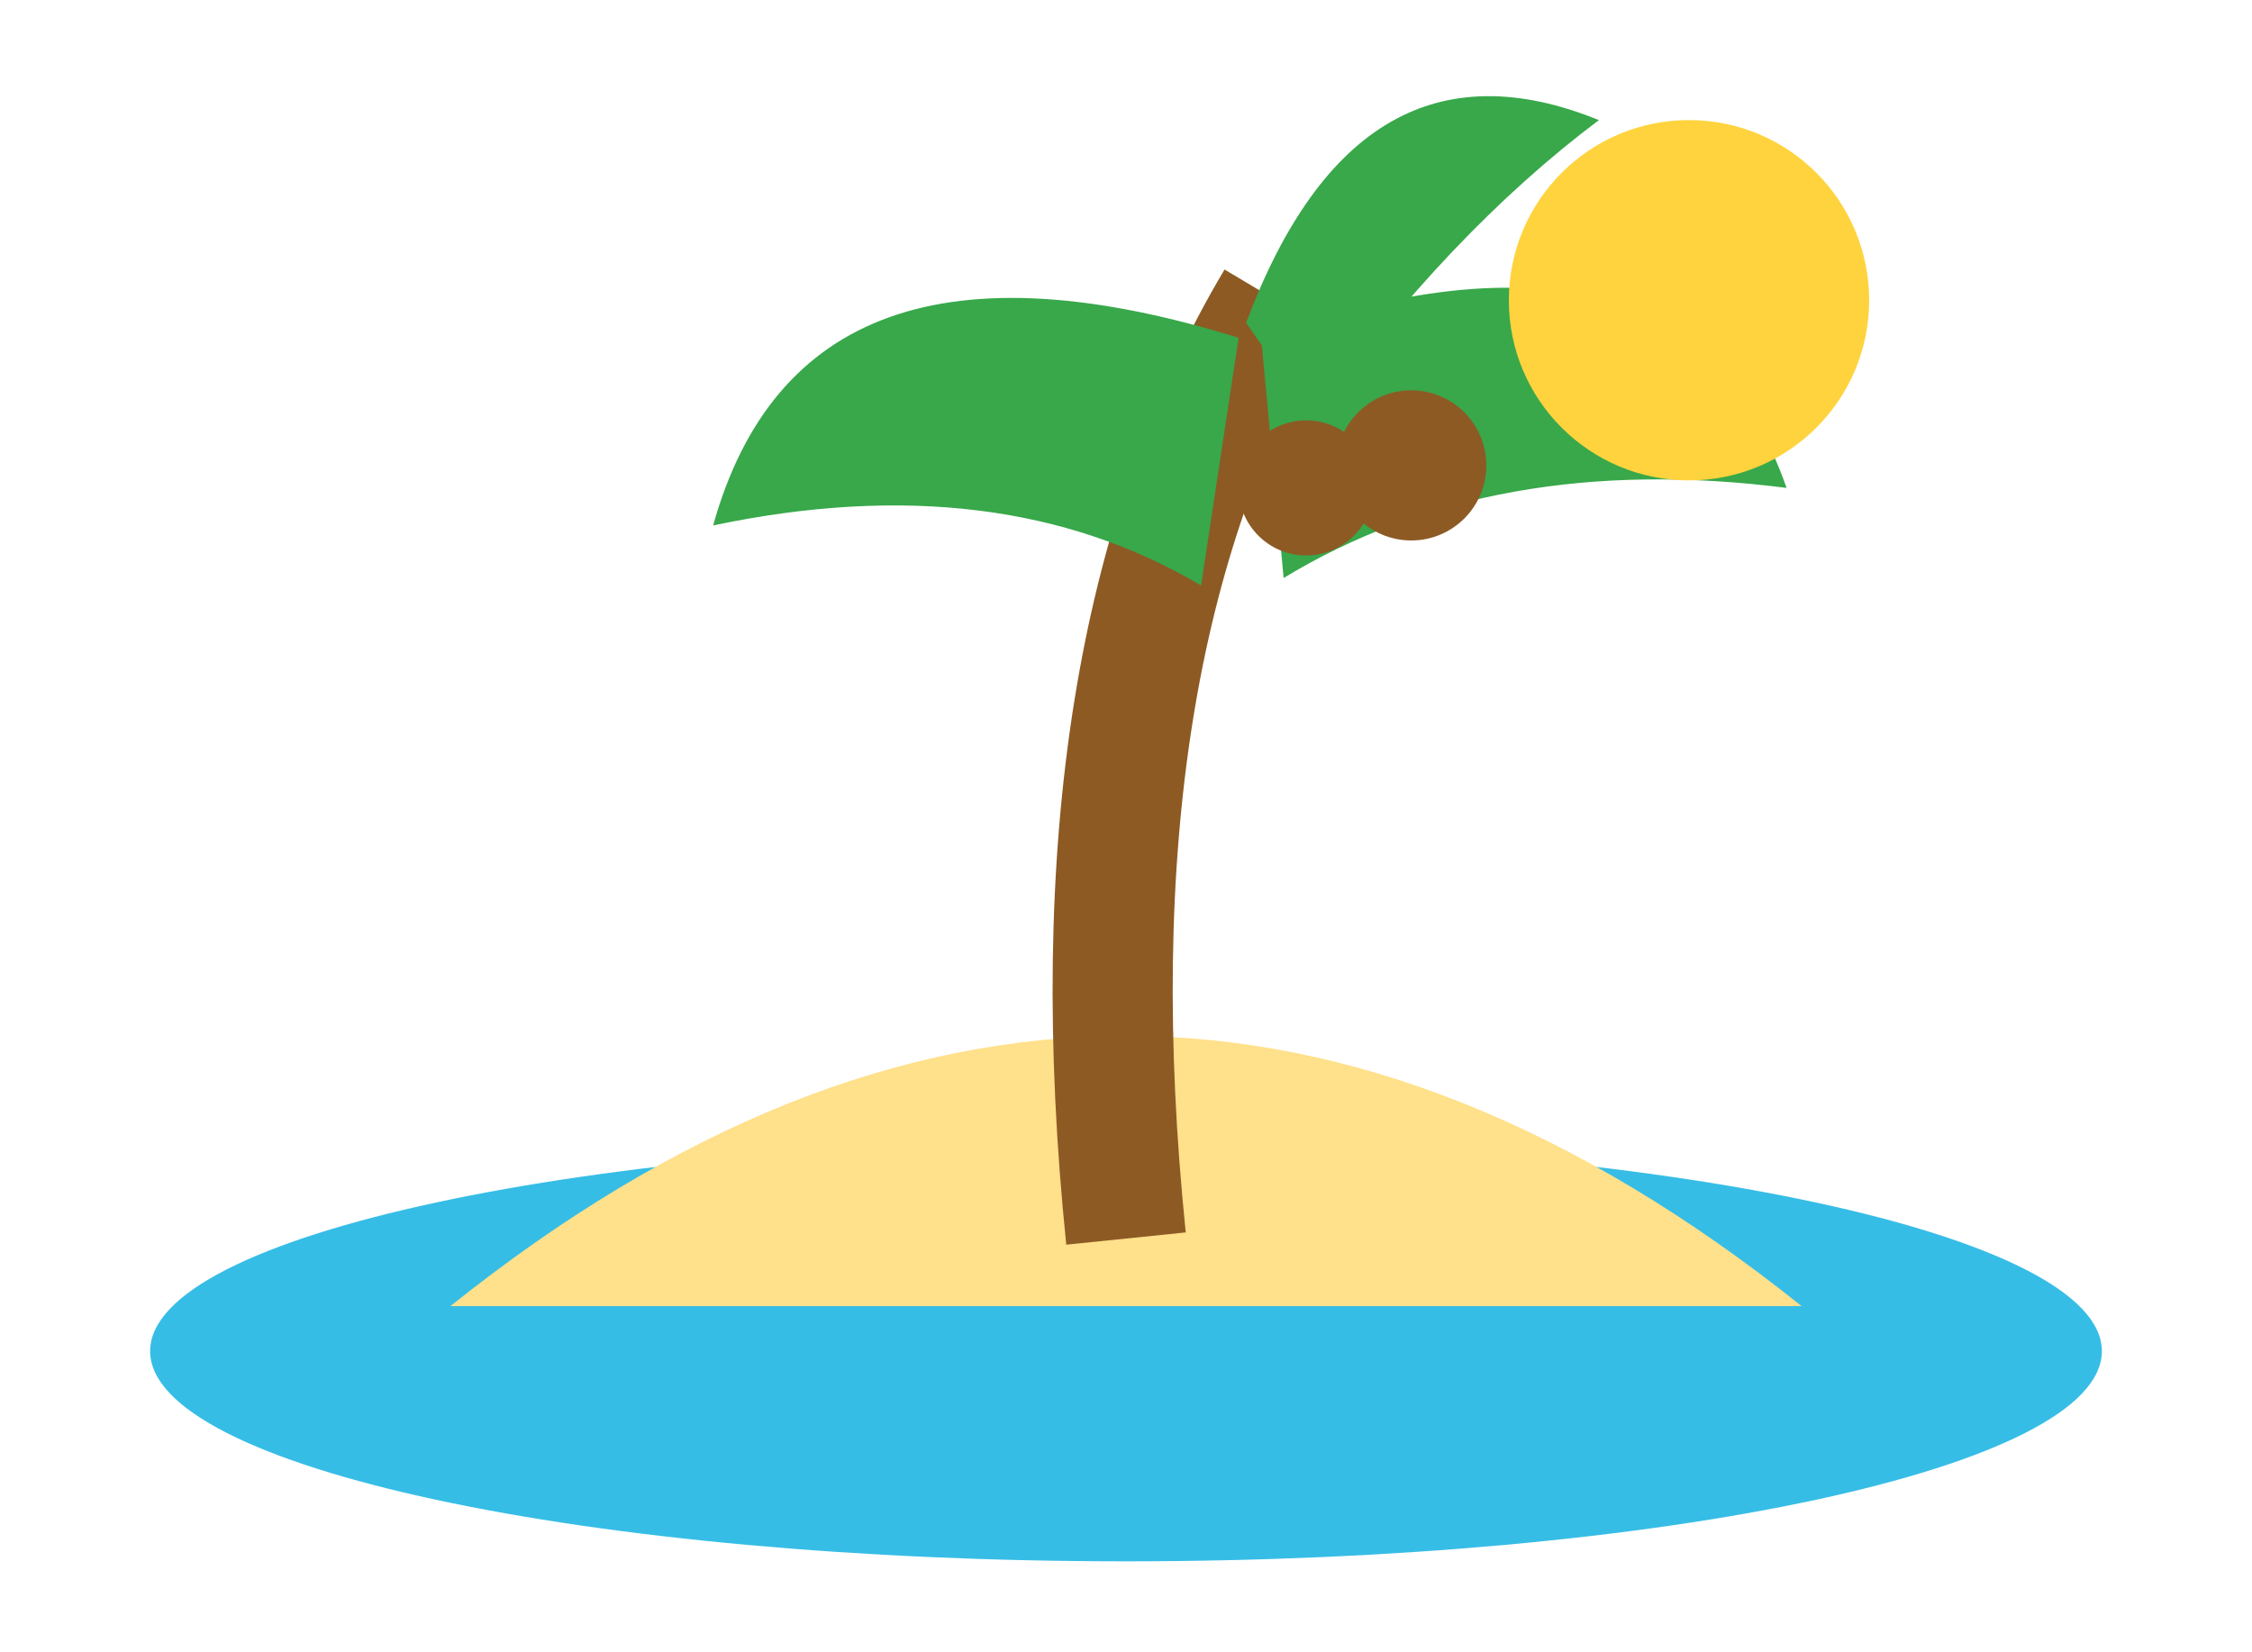
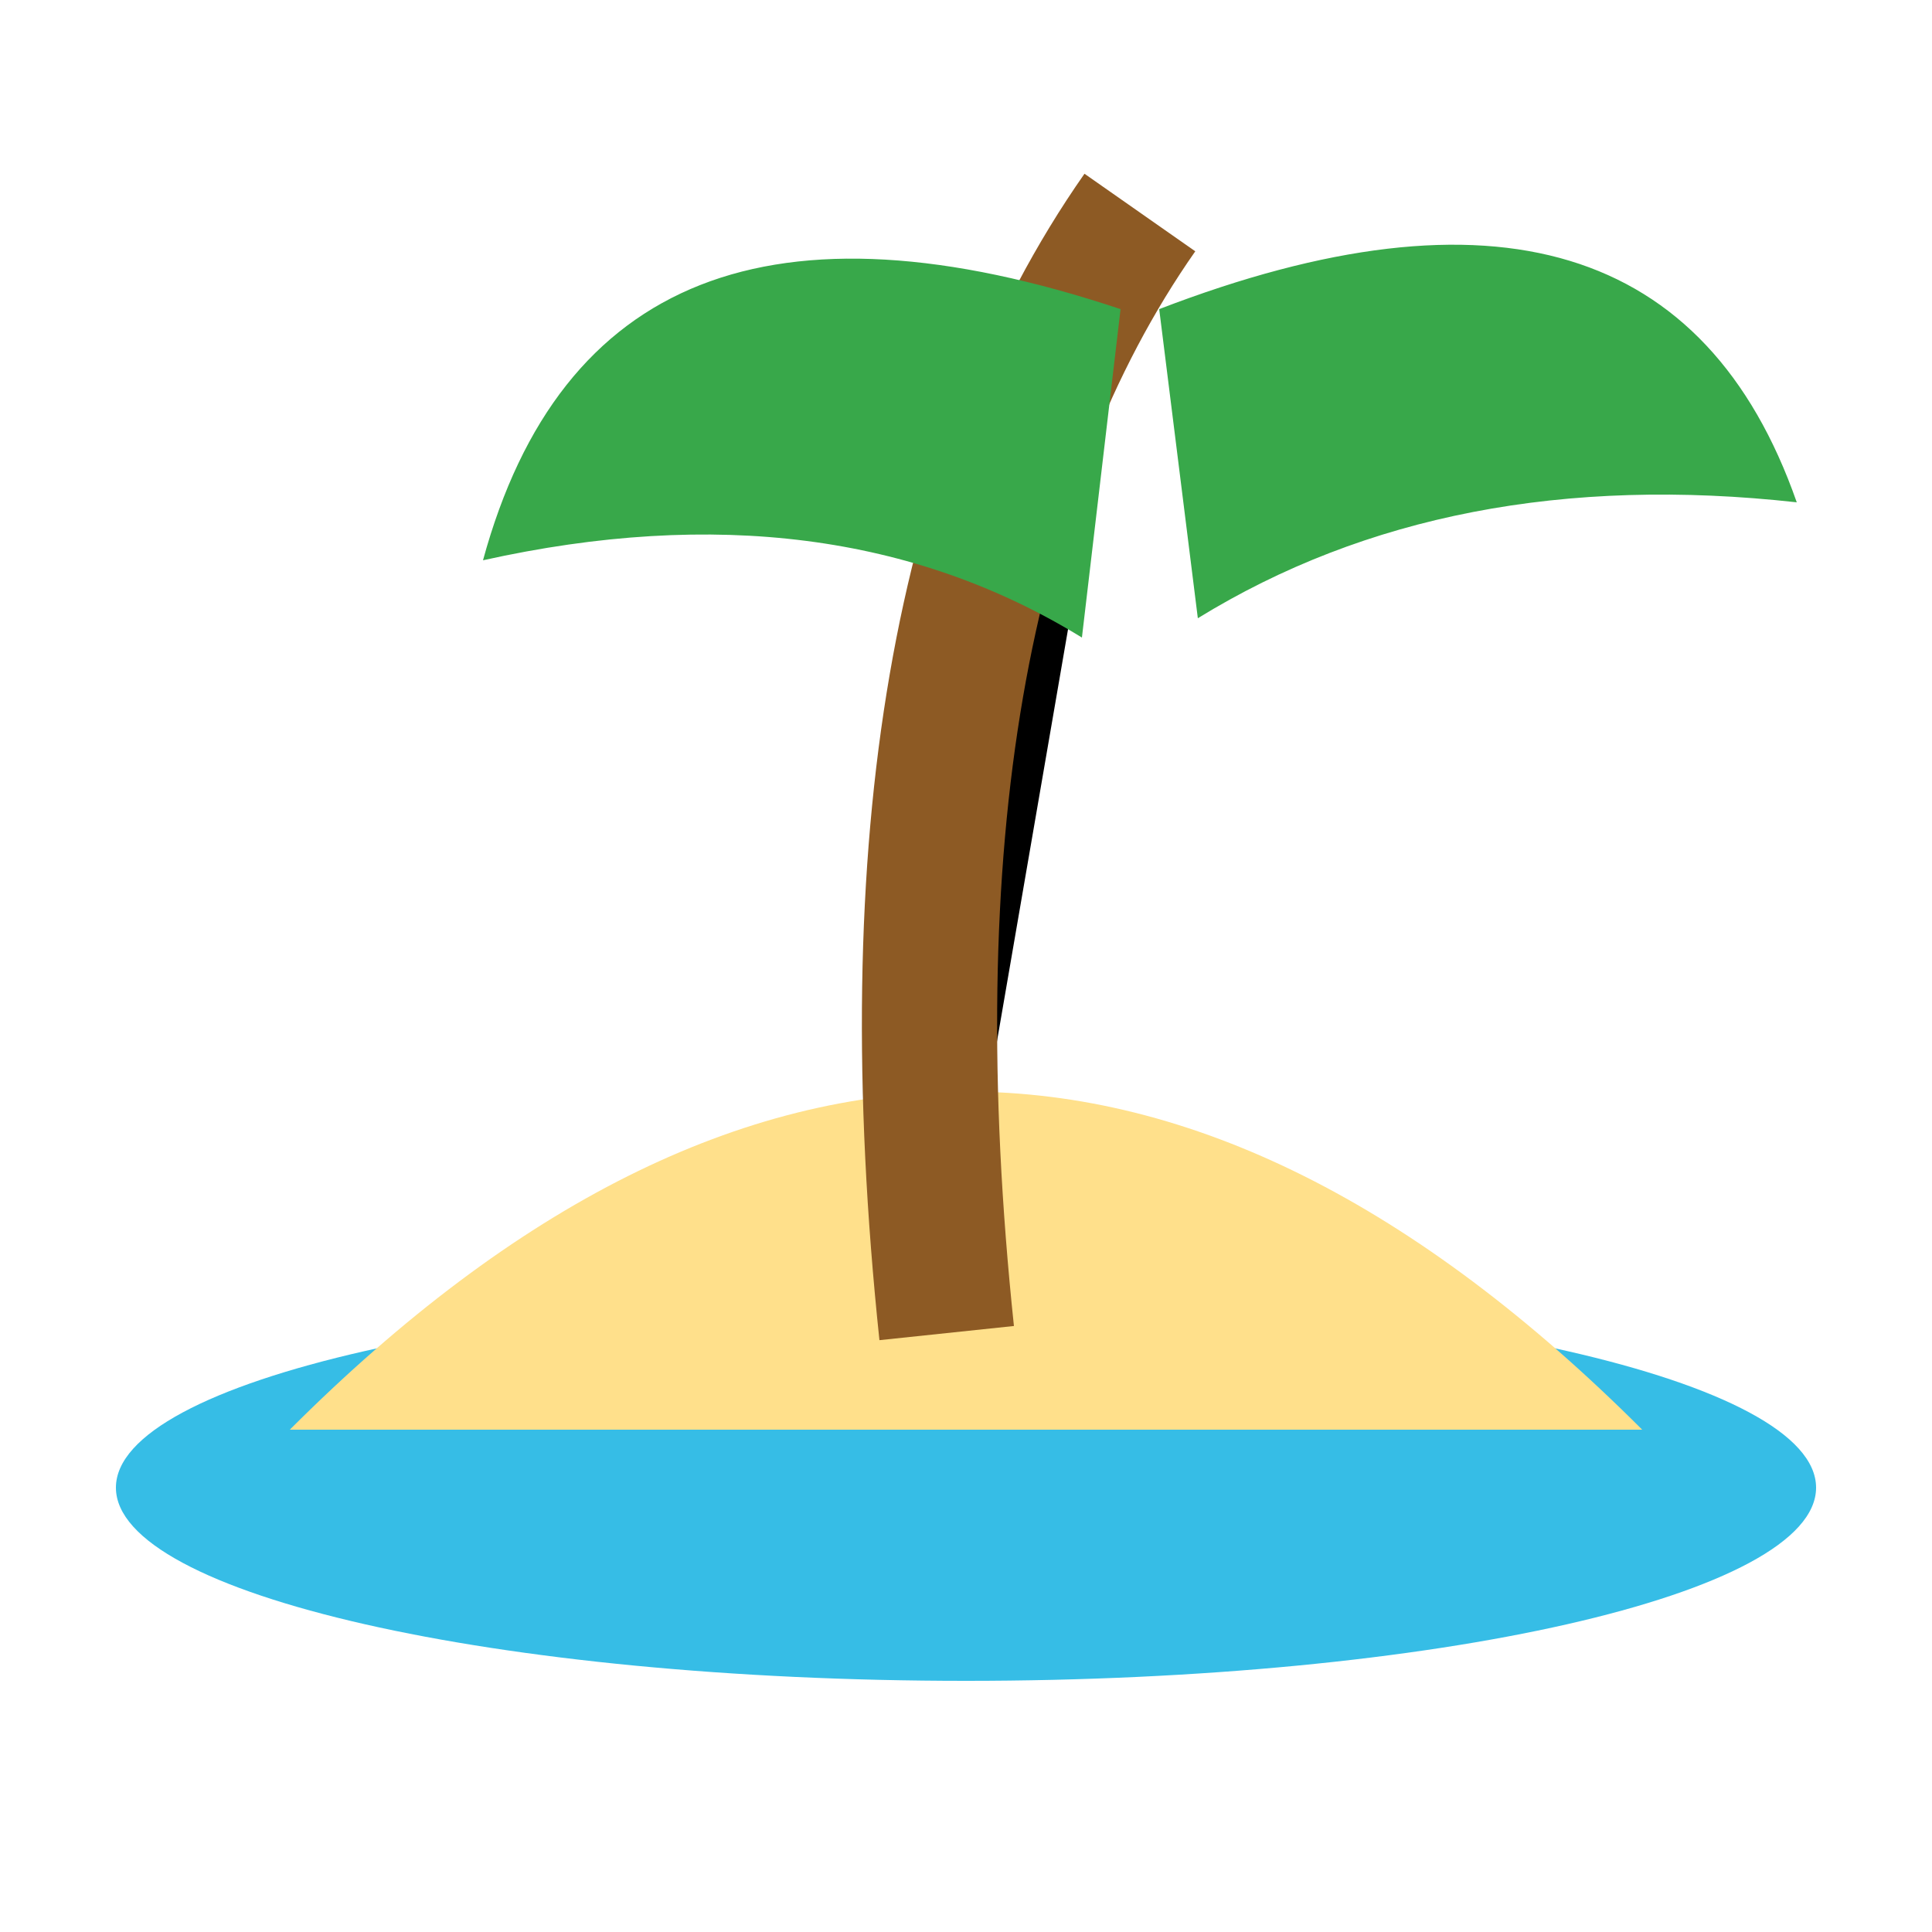
- <svg xmlns="http://www.w3.org/2000/svg" viewBox="0 0 300 220">
-   <ellipse cx="150" cy="180" rx="130" ry="28" fill="#36bde6" />
-   <path d="M60 174q90-72 180 0z" fill="#ffe08b" />
-   <path d="M150 165q-8-78 20-125" stroke="#8d5a24" stroke-width="16" fill="none" />
-   <path d="M165 45q-58-18-70 25q38-8 65 8M168 45q56-20 70 20q-39-5-67 12M166 43q15-40 47-27q-20 15-38 40" fill="#38a84a" />
-   <circle cx="188" cy="62" r="10" fill="#8d5a24" />
-   <circle cx="174" cy="65" r="9" fill="#8d5a24" />
-   <circle cx="225" cy="40" r="24" fill="#ffd33d" />
+ <svg xmlns="http://www.w3.org/2000/svg" viewBox="0 0 100 100">
+   <ellipse cx="50" cy="77" rx="44" ry="10" fill="#36bde6" />
+   <path d="M15 74q35-35 70 0z" fill="#ffe08b" />
+   <path d="M49 69q-4-38 10-58" stroke="#8d5a24" stroke-width="7" />
+   <path d="M58 16q-27-9-33 13q18-4 31 4M60 16q26-10 33 10q-18-2-31 6" fill="#38a84a" />
</svg>
